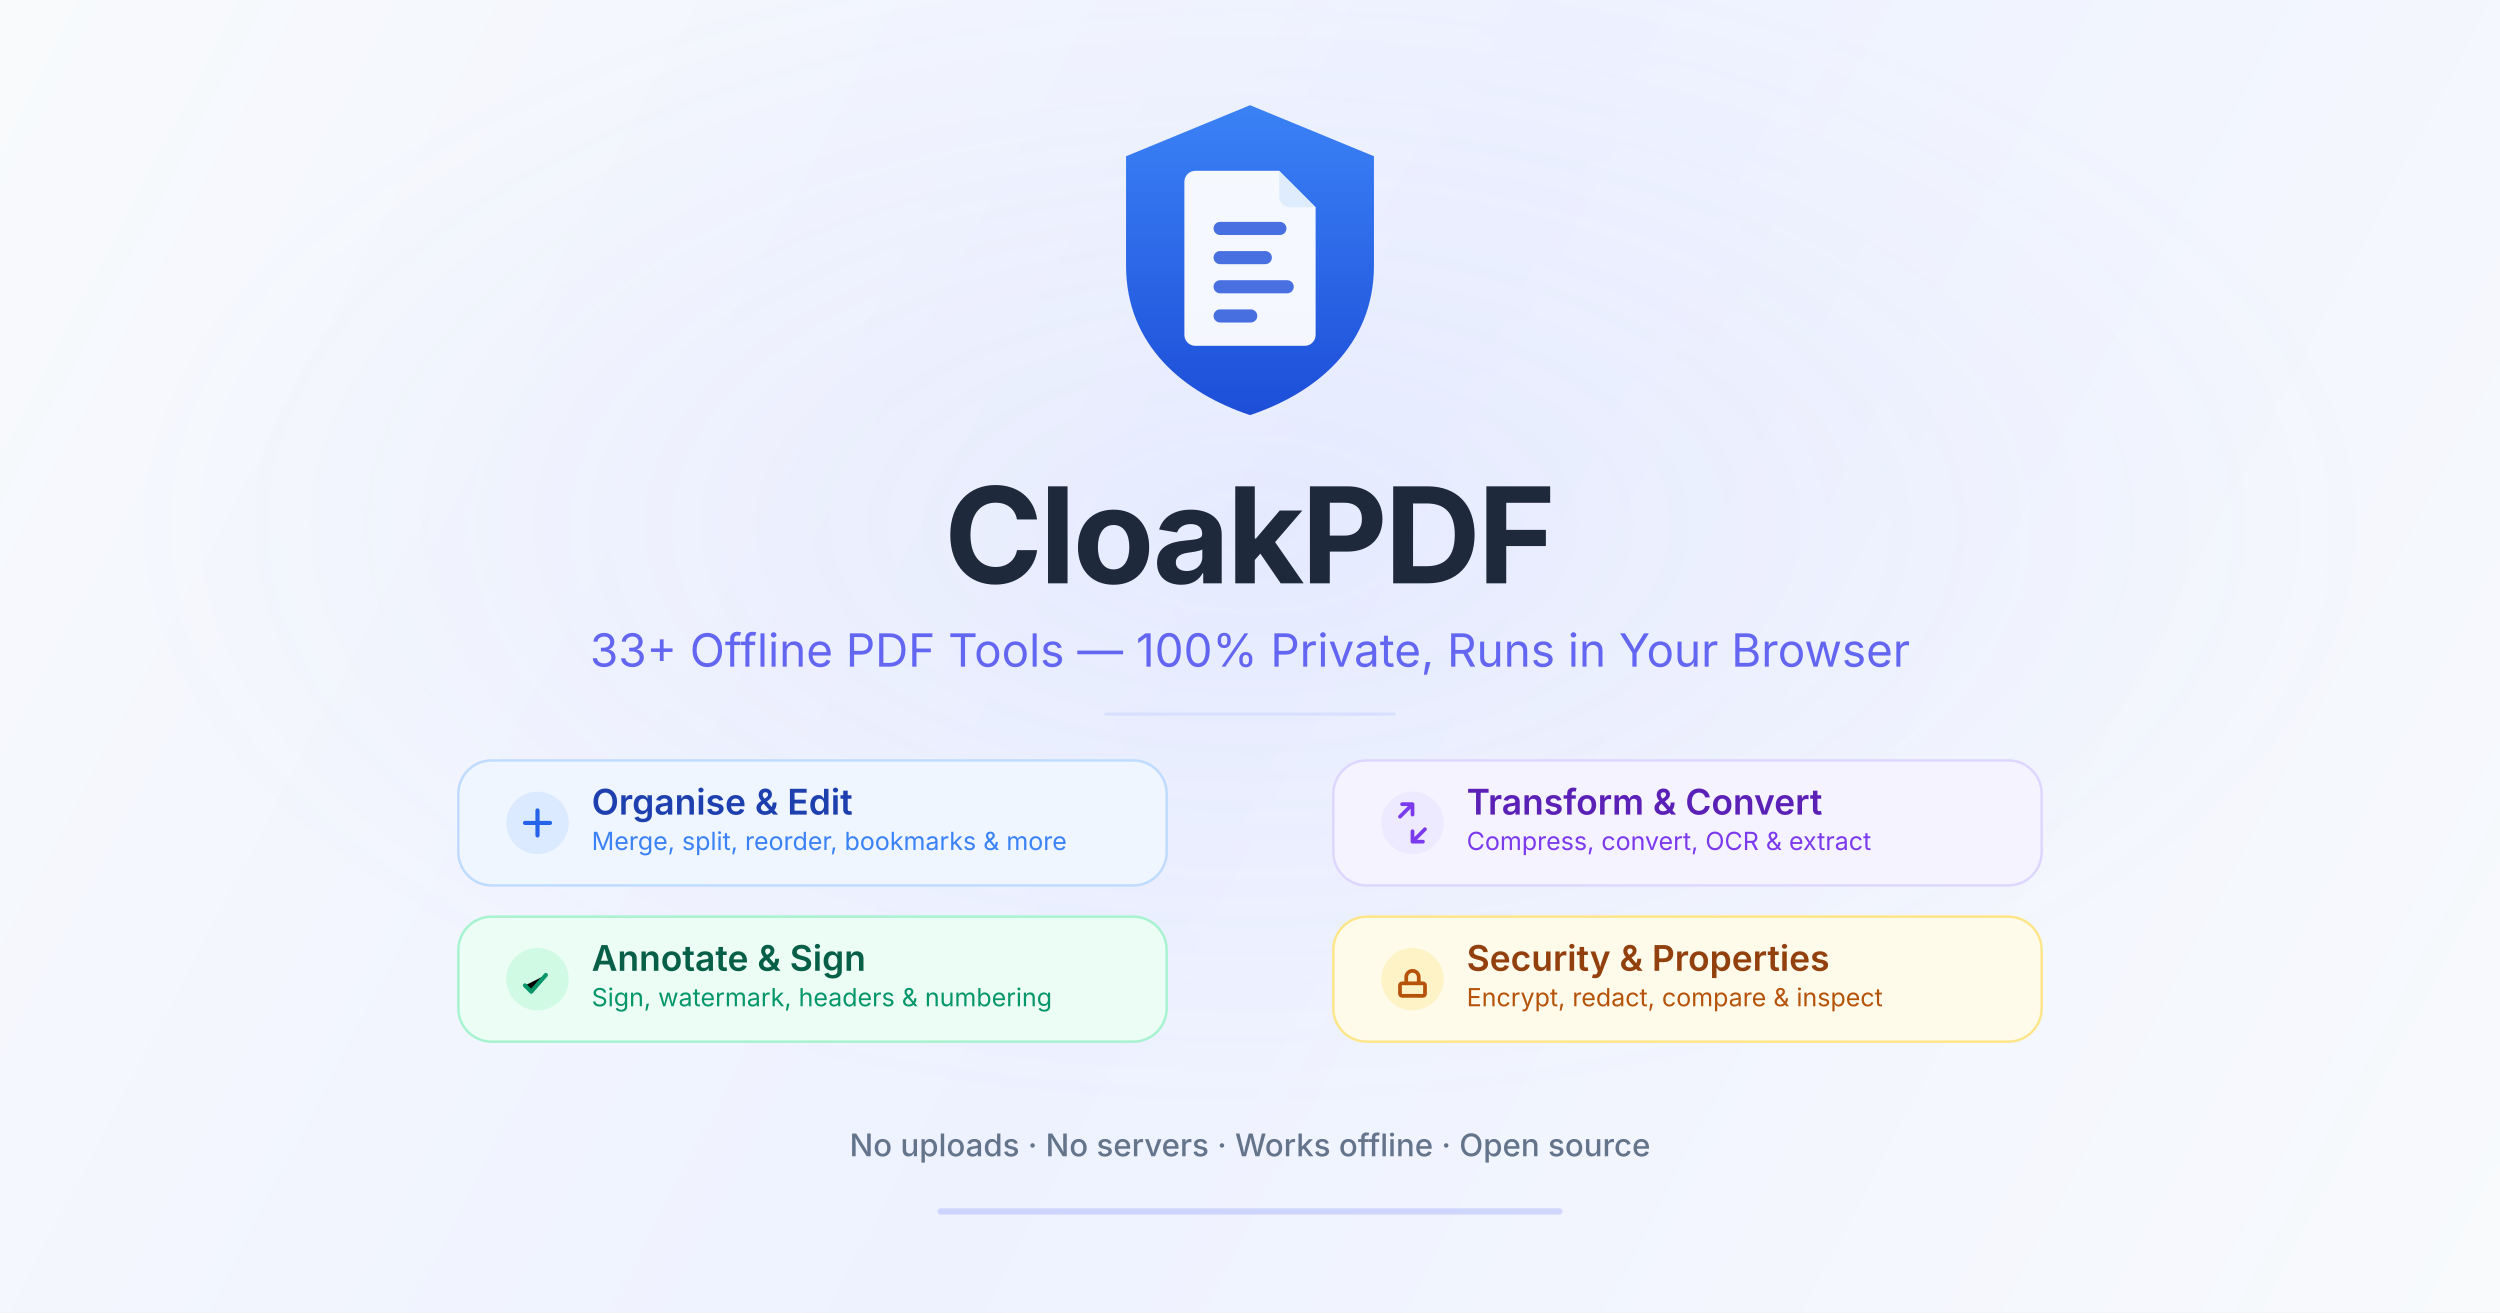
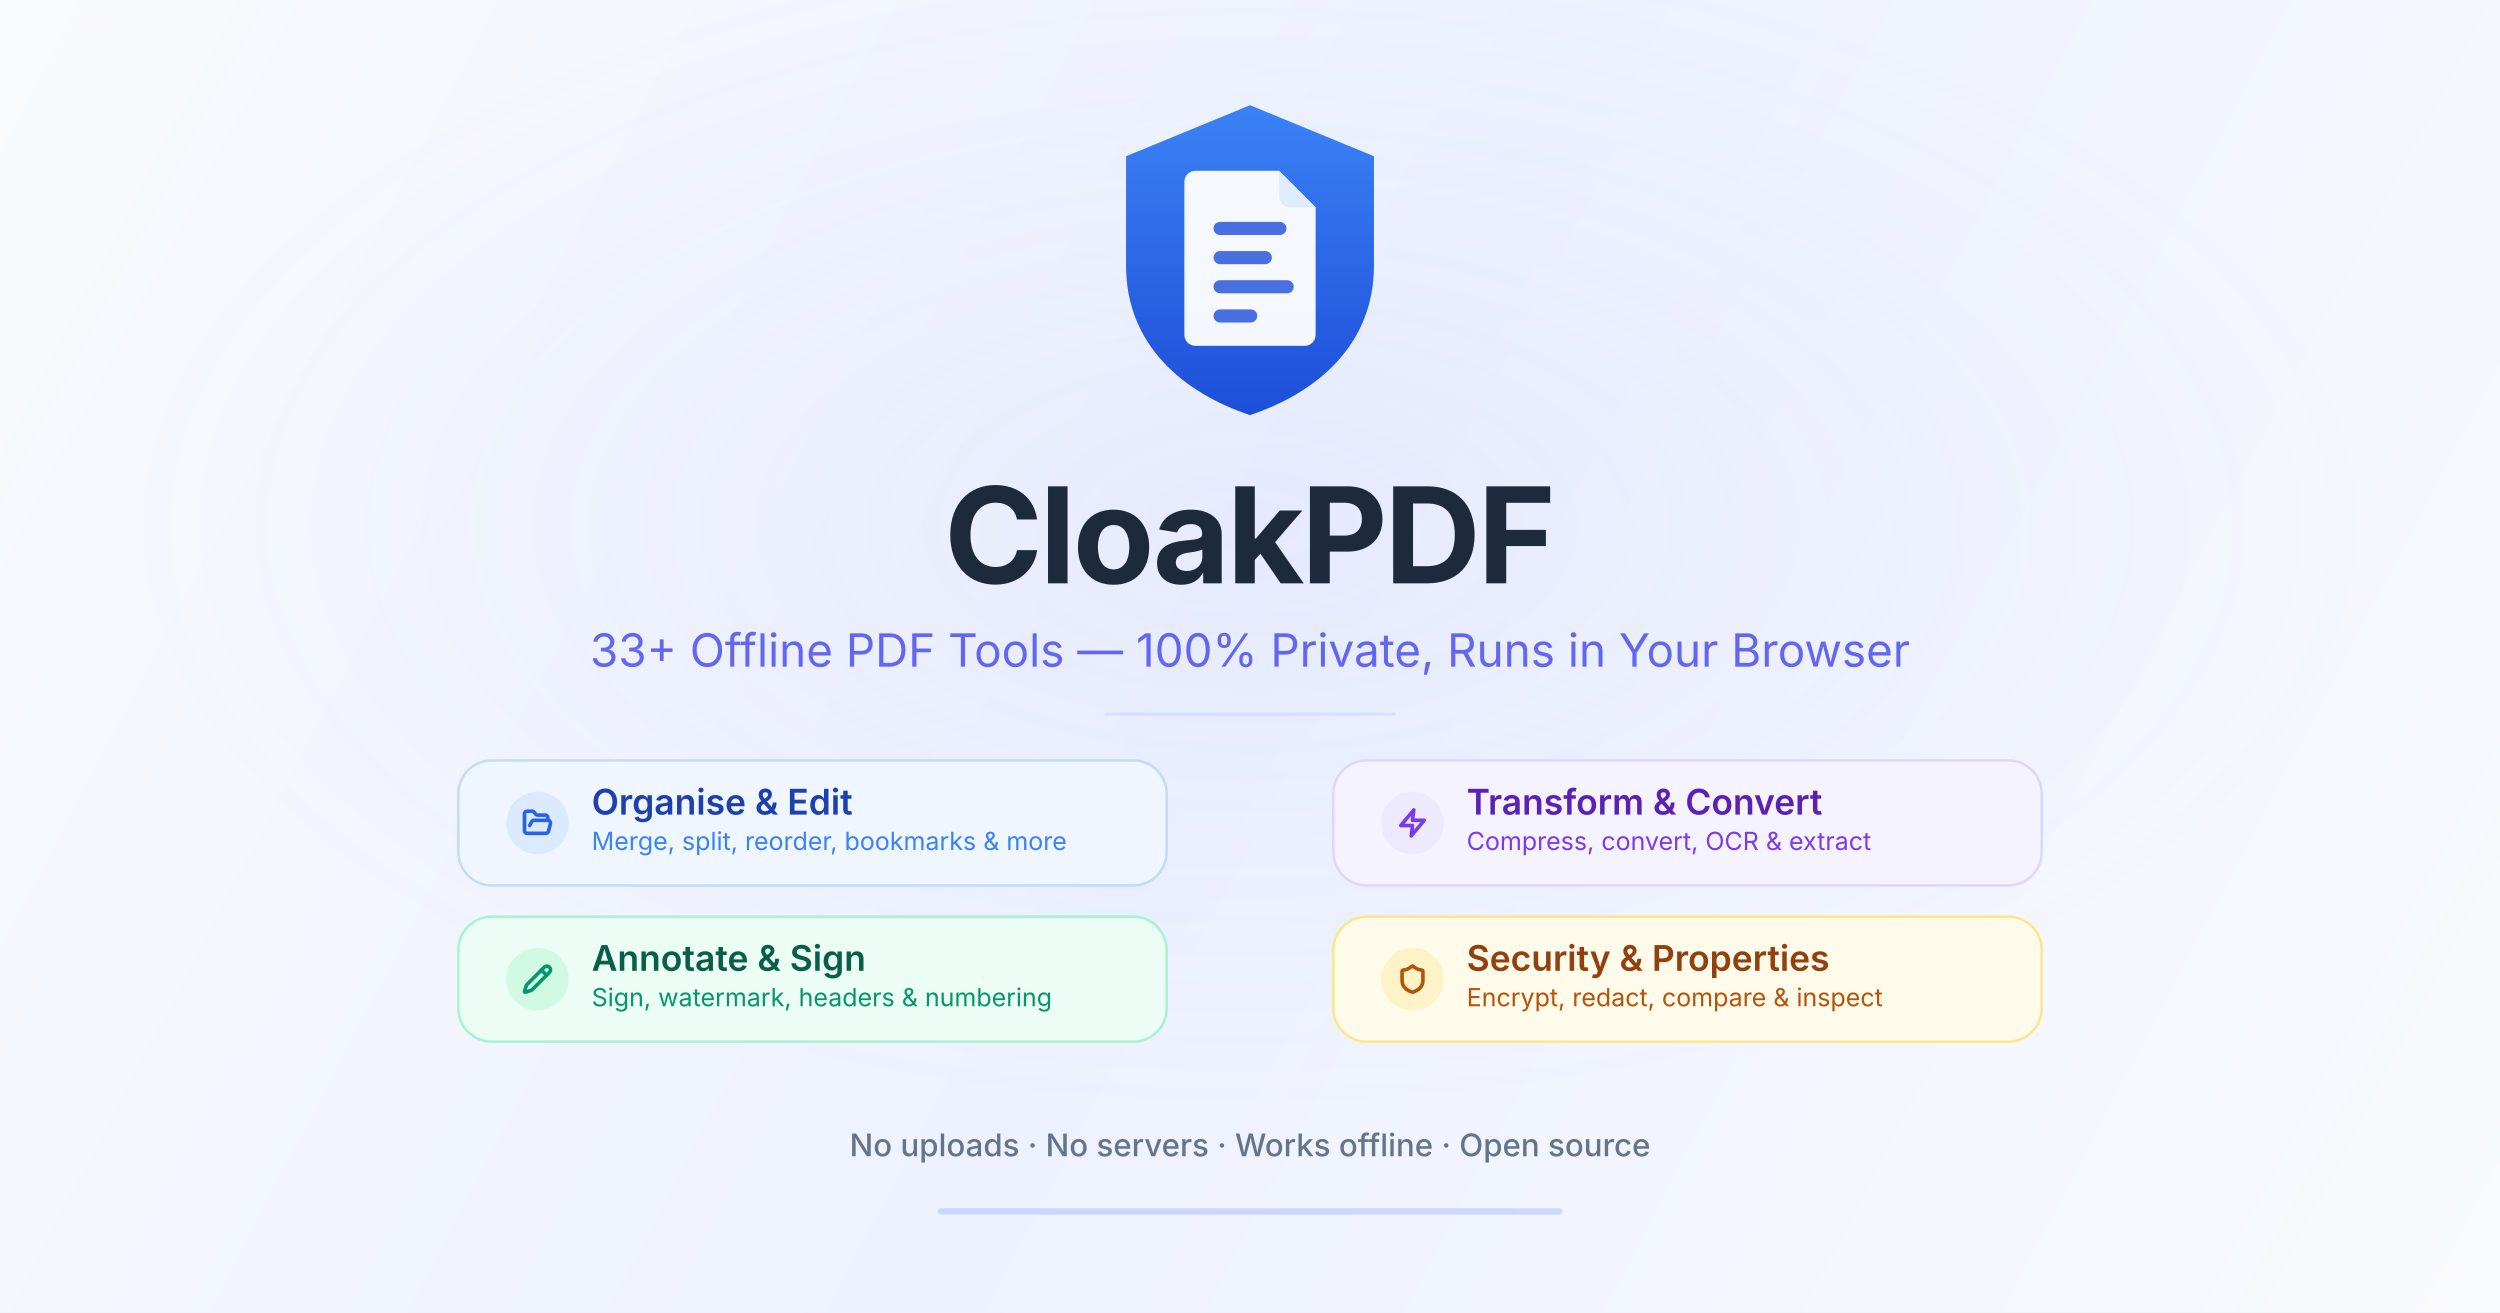
<svg xmlns="http://www.w3.org/2000/svg" width="1200" height="630" viewBox="0 0 1200 630">
  <defs>
    <linearGradient id="bg" x1="0" y1="0" x2="1200" y2="630" gradientUnits="userSpaceOnUse">
      <stop offset="0%" stop-color="#F8FAFC" />
      <stop offset="50%" stop-color="#EEF2FF" />
      <stop offset="100%" stop-color="#F8FAFC" />
    </linearGradient>
    <linearGradient id="shieldGrad" x1="0" y1="0" x2="0" y2="1">
      <stop offset="0%" stop-color="#3B82F6" />
      <stop offset="100%" stop-color="#1D4ED8" />
    </linearGradient>
    <radialGradient id="glow" cx="50%" cy="40%" r="45%">
      <stop offset="0%" stop-color="#818CF8" stop-opacity="0.08" />
      <stop offset="100%" stop-color="#818CF8" stop-opacity="0" />
    </radialGradient>
  </defs>
  <rect width="1200" height="630" fill="url(#bg)" />
  <rect width="1200" height="630" fill="url(#glow)" />
  <g transform="translate(516, 40) scale(3.5)">
    <path d="M24 3        L41 10        V25        C41 36 33 42.5 24 45.5        C15 42.5 7 36 7 25        V10        L24 3Z" fill="url(#shieldGrad)" />
    <path d="M16.5 12              L28 12              L33 17              L33 34.5              A1.5 1.5 0 0 1 31.5 36              L16.5 36              A1.5 1.5 0 0 1 15 34.5              L15 13.5              A1.5 1.5 0 0 1 16.5 12              Z" fill="#FFFFFF" opacity="0.95" />
    <path d="M28 12              L28 15.5              A1.5 1.5 0 0 0 29.5 17              L33 17              Z" fill="#DBEAFE" opacity="0.85" />
    <g fill="#1D4ED8" opacity="0.8">
      <rect x="19" y="19" width="10" height="1.8" rx="0.9" />
      <rect x="19" y="23" width="8" height="1.8" rx="0.9" />
      <rect x="19" y="27" width="11" height="1.8" rx="0.9" />
      <rect x="19" y="31" width="6" height="1.8" rx="0.9" />
    </g>
  </g>
  <text x="600" y="280" text-anchor="middle" font-family="system-ui, -apple-system, 'Segoe UI', sans-serif" font-size="64" font-weight="700" fill="#1E293B" letter-spacing="-1.5">CloakPDF</text>
  <text x="600" y="320" text-anchor="middle" font-family="system-ui, -apple-system, 'Segoe UI', sans-serif" font-size="22" font-weight="400" fill="#6366F1">33+ Offline PDF Tools — 100% Private, Runs in Your Browser</text>
  <rect x="530" y="342" width="140" height="1.5" rx="0.75" fill="#C7D2FE" fill-opacity="0.5" />
  <g font-family="system-ui, -apple-system, 'Segoe UI', sans-serif">
    <rect x="220" y="365" width="340" height="60" rx="16" fill="#EFF6FF" stroke="#BFDBFE" stroke-width="1.2" />
    <circle cx="258" cy="395" r="15" fill="#DBEAFE" />
-     <path d="M252 395h12M258 389v12" stroke="#2563EB" stroke-width="2" stroke-linecap="round" />
+     <g transform="translate(250.5, 387.5) scale(0.625)" fill="none" stroke="#2563EB" stroke-width="2.8" stroke-linecap="round" stroke-linejoin="round">
+       <path d="m6 14 1.5-2.9A2 2 0 0 1 9.24 10H20a2 2 0 0 1 1.94 2.5l-1.54 6a2 2 0 0 1-1.95 1.5H4a2 2 0 0 1-2-2V5a2 2 0 0 1 2-2h3.9a2 2 0 0 1 1.69.9l.81 1.2a2 2 0 0 0 1.67.9H18a2 2 0 0 1 2 2v2" />
+     </g>
    <text x="284" y="391" font-size="17" font-weight="600" fill="#1E40AF">Organise &amp; Edit</text>
    <text x="284" y="408" font-size="12" font-weight="400" fill="#3B82F6">Merge, split, reorder, bookmarks &amp; more</text>
    <rect x="640" y="365" width="340" height="60" rx="16" fill="#F5F3FF" stroke="#DDD6FE" stroke-width="1.2" />
    <circle cx="678" cy="395" r="15" fill="#EDE9FE" />
-     <path d="M672 392l6-6m0 0v5m0-5h-5M684 398l-6 6m0 0v-5m0 5h5" stroke="#7C3AED" stroke-width="1.8" stroke-linecap="round" stroke-linejoin="round" />
+     <g transform="translate(670.5, 387.5) scale(0.625)" fill="none" stroke="#7C3AED" stroke-width="2.8" stroke-linecap="round" stroke-linejoin="round">
+       <polygon points="13 2 3 14 12 14 11 22 21 10 12 10 13 2" />
+     </g>
    <text x="704" y="391" font-size="17" font-weight="600" fill="#5B21B6">Transform &amp; Convert</text>
    <text x="704" y="408" font-size="12" font-weight="400" fill="#7C3AED">Compress, convert, OCR &amp; extract</text>
    <rect x="220" y="440" width="340" height="60" rx="16" fill="#ECFDF5" stroke="#A7F3D0" stroke-width="1.2" />
    <circle cx="258" cy="470" r="15" fill="#D1FAE5" />
-     <path d="M252 473l3 3 7-8" stroke="#059669" stroke-width="2" stroke-linecap="round" stroke-linejoin="round" />
+     <g transform="translate(250.5, 462.5) scale(0.625)" fill="none" stroke="#059669" stroke-width="2.8" stroke-linecap="round" stroke-linejoin="round">
+       <path d="M21.174 6.812a1 1 0 0 0-3.986-3.987L3.842 16.174a2 2 0 0 0-.5.83l-1.321 4.352a.5.5 0 0 0 .623.622l4.353-1.32a2 2 0 0 0 .83-.497z" />
+       <path d="m15 5 4 4" />
+     </g>
    <text x="284" y="466" font-size="17" font-weight="600" fill="#065F46">Annotate &amp; Sign</text>
    <text x="284" y="483" font-size="12" font-weight="400" fill="#059669">Sign, watermark, headers &amp; numbering</text>
    <rect x="640" y="440" width="340" height="60" rx="16" fill="#FFFBEB" stroke="#FDE68A" stroke-width="1.2" />
    <circle cx="678" cy="470" r="15" fill="#FEF3C7" />
-     <path d="M675 472v-3a3 3 0 0 1 6 0v3M673 472h10a1 1 0 0 1 1 1v4a1 1 0 0 1-1 1h-10a1 1 0 0 1-1-1v-4a1 1 0 0 1 1-1z" stroke="#B45309" stroke-width="1.8" stroke-linecap="round" stroke-linejoin="round" fill="none" />
+     <g transform="translate(670.5, 462.5) scale(0.625)" fill="none" stroke="#B45309" stroke-width="2.8" stroke-linecap="round" stroke-linejoin="round">
+       <path d="M20 13c0 5-3.5 7.5-7.66 8.95a1 1 0 0 1-.67-.01C7.5 20.5 4 18 4 13V6a1 1 0 0 1 1-1c2 0 4.5-1.2 6.24-2.72a1.17 1.17 0 0 1 1.52 0C14.51 3.81 17 5 19 5a1 1 0 0 1 1 1z" />
+     </g>
    <text x="704" y="466" font-size="17" font-weight="600" fill="#92400E">Security &amp; Properties</text>
    <text x="704" y="483" font-size="12" font-weight="400" fill="#B45309">Encrypt, redact, compare &amp; inspect</text>
  </g>
  <text x="600" y="555" text-anchor="middle" font-family="system-ui, -apple-system, 'Segoe UI', sans-serif" font-size="15" font-weight="500" fill="#64748B">No uploads  ·  No servers  ·  Works offline  ·  Open source</text>
  <rect x="450" y="580" width="300" height="3" rx="1.5" fill="#818CF8" fill-opacity="0.3" />
</svg>
